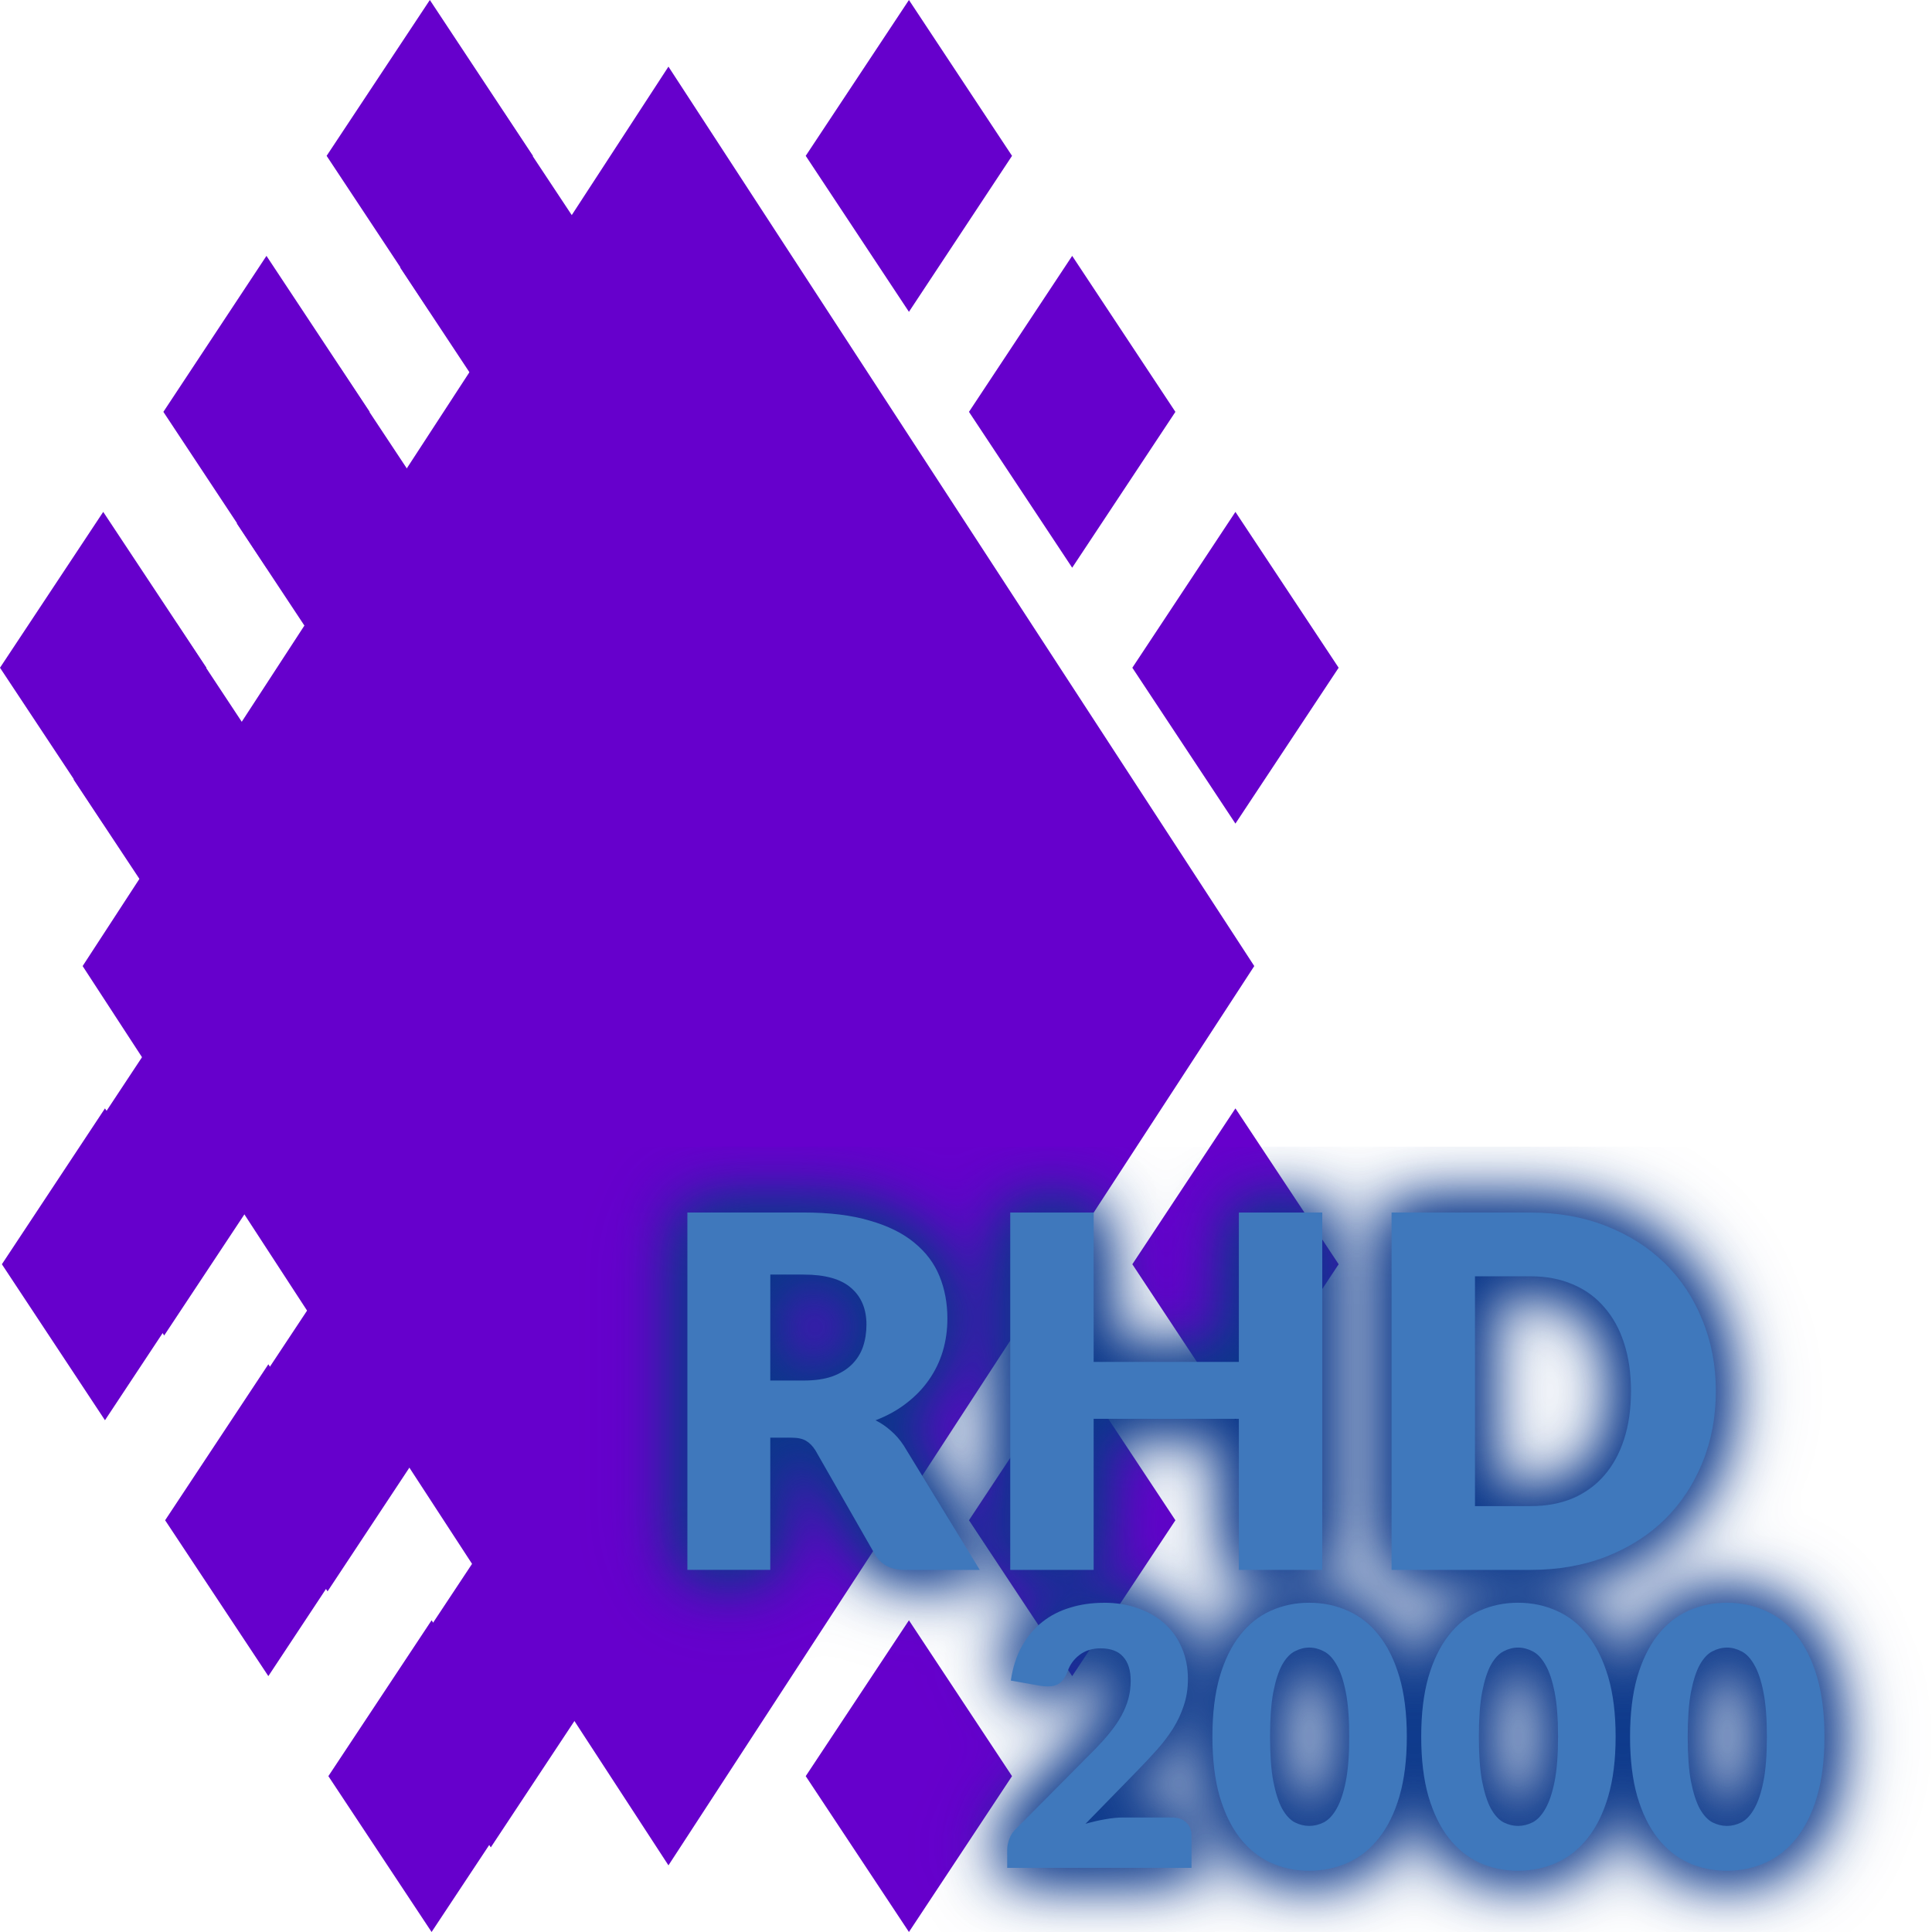
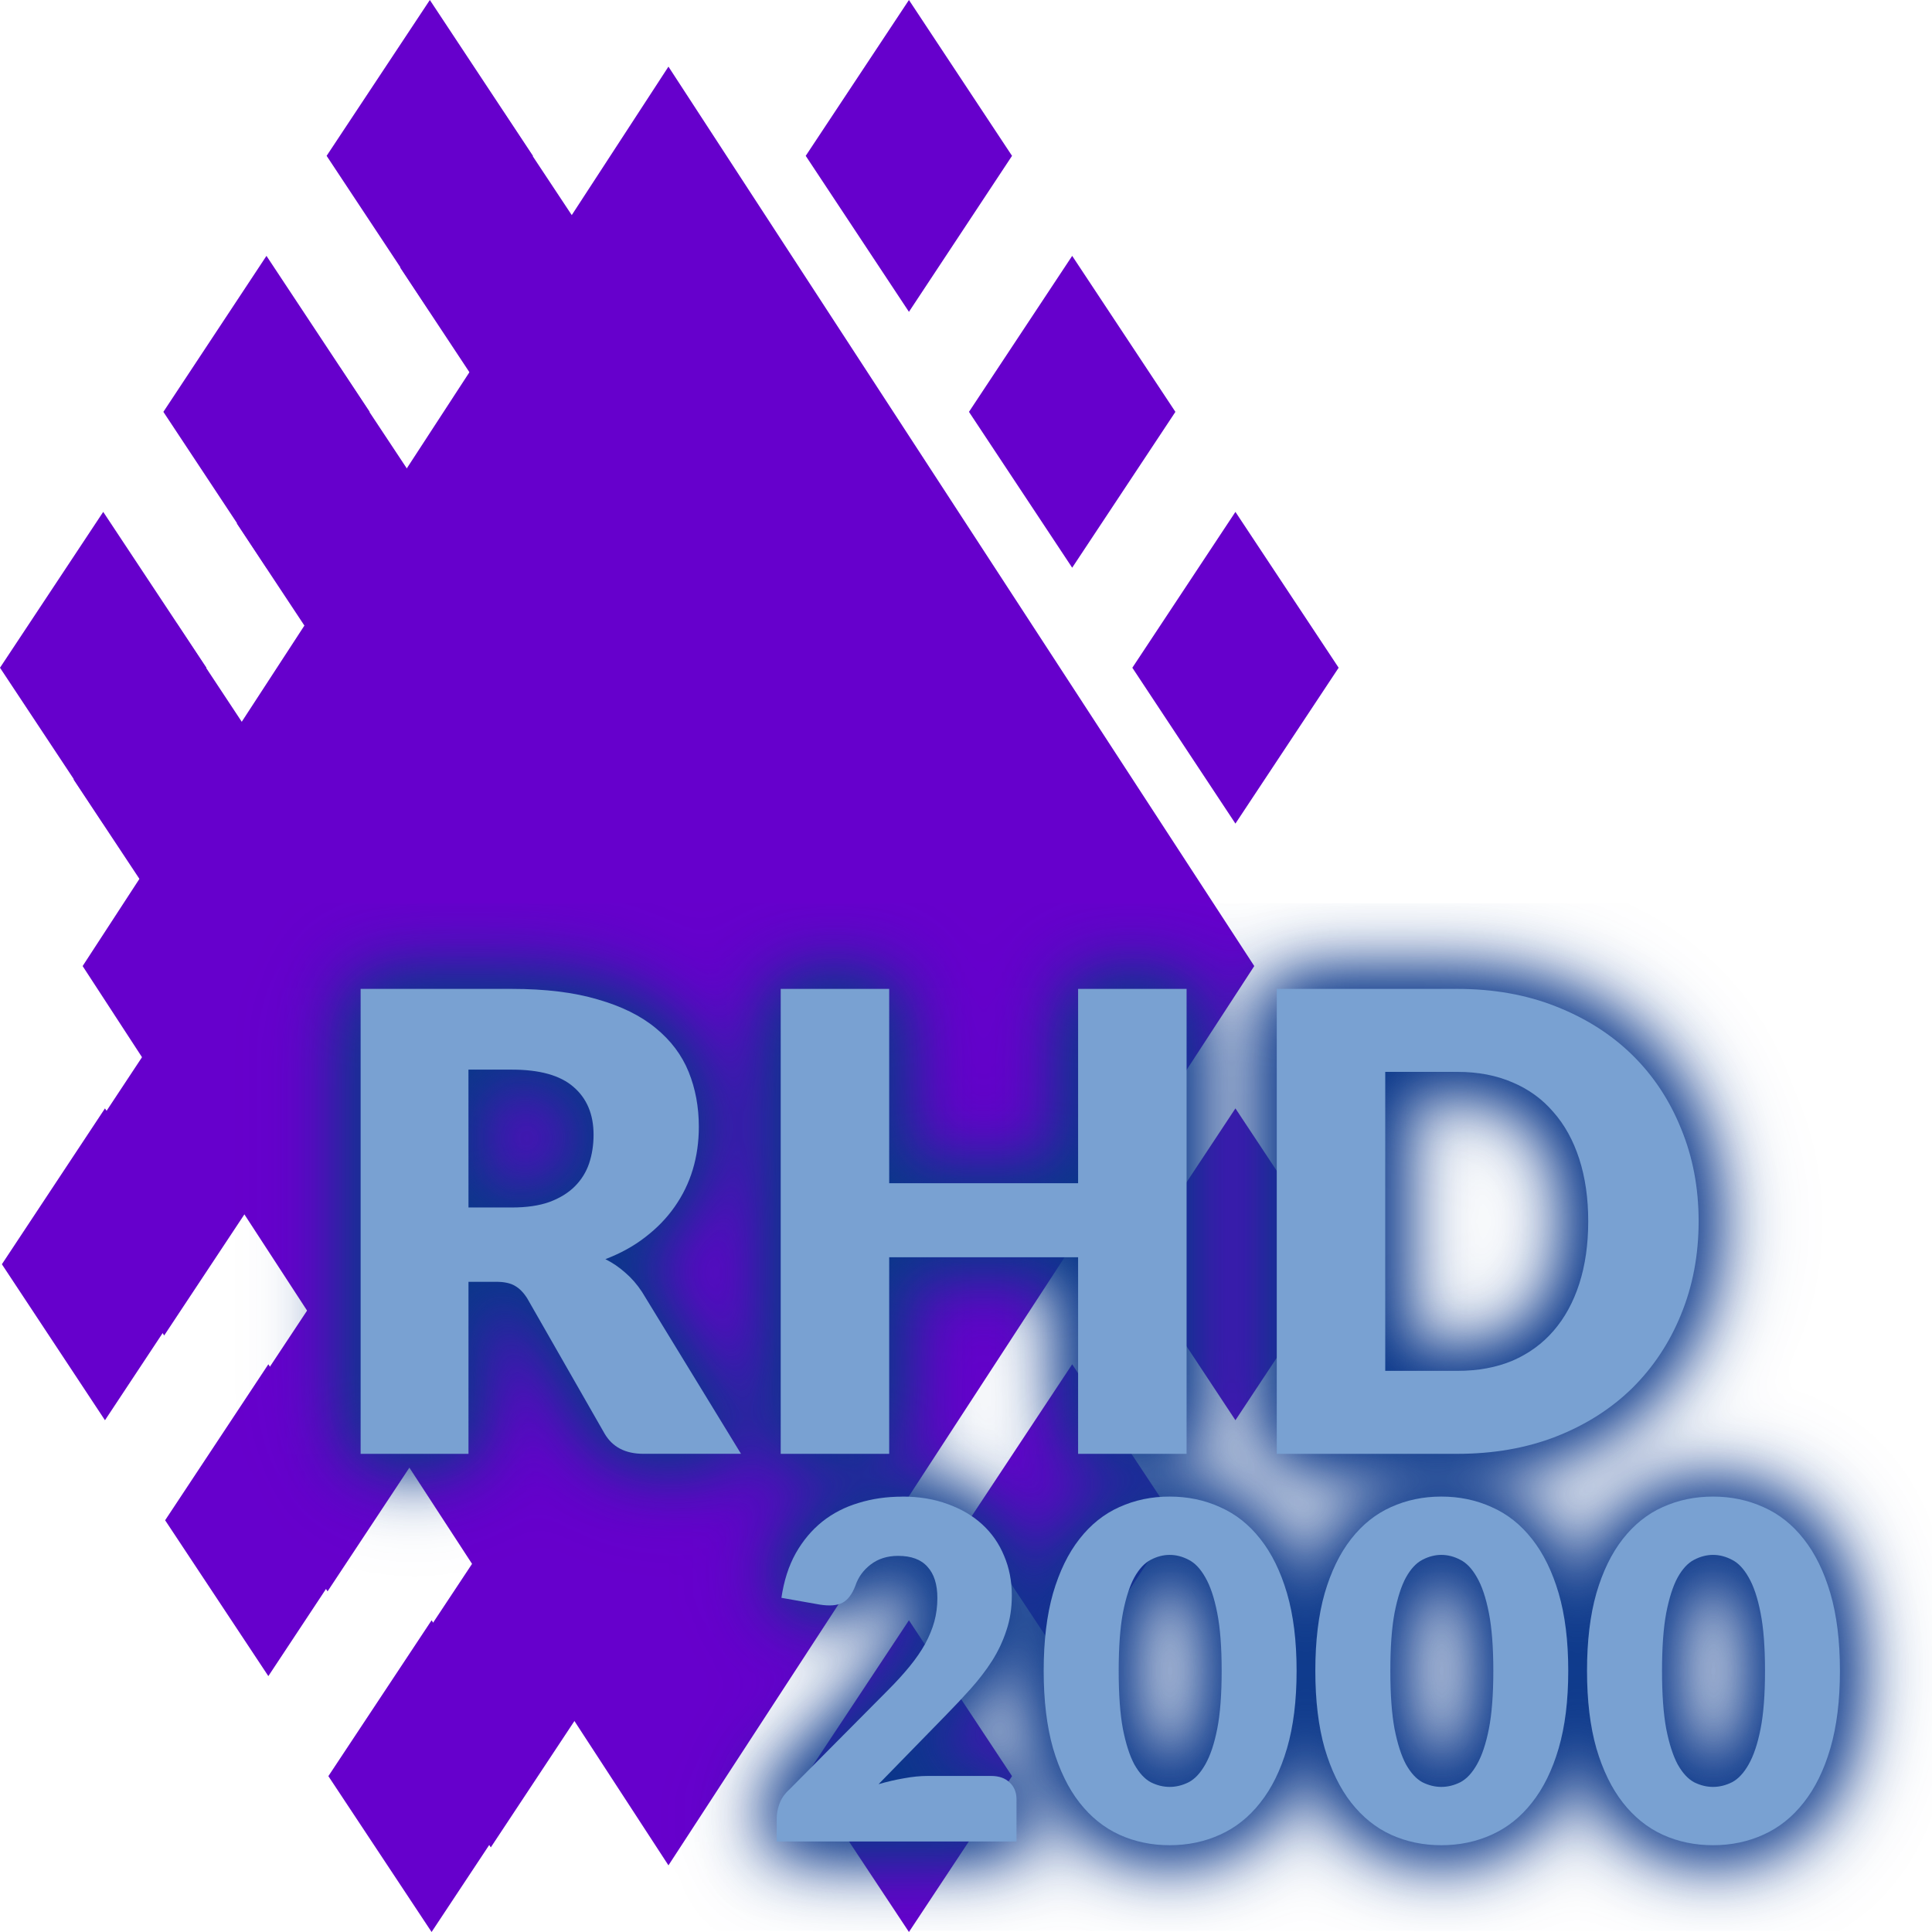
<svg xmlns="http://www.w3.org/2000/svg" width="64mm" height="64mm" viewBox="0 0 64 64" version="1.1" id="svg1446">
  <defs id="defs1440">
    <clipPath clipPathUnits="userSpaceOnUse" id="clipPath406">
      <path d="M 105.438,659.653 H 240.41 V 671.84 H 105.438 Z" id="path404" />
    </clipPath>
    <clipPath clipPathUnits="userSpaceOnUse" id="clipPath386">
      <path d="M 105.438,669.869 H 240.41 v 48.986 H 105.438 Z" id="path384" />
    </clipPath>
    <filter style="color-interpolation-filters:sRGB;" id="filter1304">
      <feFlood flood-opacity="1" flood-color="rgb(10,55,138)" result="flood" id="feFlood1294" />
      <feComposite in="flood" in2="SourceGraphic" operator="in" result="composite1" id="feComposite1296" />
      <feGaussianBlur in="composite1" stdDeviation="1" result="blur" id="feGaussianBlur1298" />
      <feOffset dx="1.38778e-16" dy="1.38778e-16" result="offset" id="feOffset1300" />
      <feComposite in="SourceGraphic" in2="offset" operator="over" result="fbSourceGraphic" id="feComposite1302" />
      <feColorMatrix result="fbSourceGraphicAlpha" in="fbSourceGraphic" values="0 0 0 -1 0 0 0 0 -1 0 0 0 0 -1 0 0 0 0 1 0" id="feColorMatrix1306" />
      <feFlood id="feFlood1308" flood-opacity="1" flood-color="rgb(10,55,138)" result="flood" in="fbSourceGraphic" />
      <feComposite in2="fbSourceGraphic" id="feComposite1310" in="flood" operator="in" result="composite1" />
      <feGaussianBlur id="feGaussianBlur1312" in="composite1" stdDeviation="1" result="blur" />
      <feOffset id="feOffset1314" dx="1.38778e-16" dy="1.38778e-16" result="offset" />
      <feComposite in2="offset" id="feComposite1316" in="fbSourceGraphic" operator="over" result="composite2" />
    </filter>
  </defs>
  <g id="layer1" transform="translate(-53.32653,-100.9287)">
    <g transform="matrix(0.3527778,0,0,-0.3527778,27.93356,397.8823)" id="g380">
      <g id="g382" clip-path="url(#clipPath386)" />
    </g>
    <g id="g942" transform="matrix(3.369089,0,0,3.399498,-126.3353,-395.7462)">
      <g transform="matrix(0.00132323,0,0,0.00131717,53.23125,143.0215)" id="g420">
        <g transform="translate(685.9966,9485.998)" id="g422">
          <path id="path424" style="fill:#6600cc;fill-opacity:1;fill-rule:nonzero;stroke:none" d="M 0,0 4353.005,-6654.003 8705.999,0 4353.005,6653 Z" />
        </g>
      </g>
      <g transform="matrix(0.00132323,0,0,0.00131717,53.23125,143.0215)" id="g426">
        <g transform="translate(6058.995,3491.997)" id="g428">
          <path id="path430" style="fill:#6600cc;fill-opacity:1;fill-rule:nonzero;stroke:none" d="M 0,0 767.007,-1152.994 1533.009,0 767.007,1153.998 Z" />
        </g>
      </g>
      <g transform="matrix(0.00132323,0,0,0.00131717,53.23125,143.0215)" id="g432">
        <g transform="translate(7272.004,5386.002)" id="g434">
          <path id="path436" style="fill:#6600cc;fill-opacity:1;fill-rule:nonzero;stroke:none" d="M 0,0 766.996,-1153.998 1533.991,0 766.996,1152.994 Z" />
        </g>
      </g>
      <g transform="matrix(0.00132323,0,0,0.00131717,53.23125,143.0215)" id="g438">
        <g transform="translate(8485.995,7279.003)" id="g440">
          <path id="path442" style="fill:#6600cc;fill-opacity:1;fill-rule:nonzero;stroke:none" d="M 0,0 766.003,-1153.005 1533.01,0 766.003,1152.993 Z" />
        </g>
      </g>
      <g transform="matrix(0.00132323,0,0,0.00131717,53.23125,143.0215)" id="g444">
        <g transform="translate(2499.003,3491.997)" id="g446">
          <path id="path448" style="fill:#6600cc;fill-opacity:1;fill-rule:nonzero;stroke:none" d="M 0,0 766.996,-1152.994 1532.998,0 766.996,1153.998 Z" />
        </g>
      </g>
      <g transform="matrix(0.00132323,0,0,0.00131717,53.23125,143.0215)" id="g450">
        <g transform="translate(1286.005,5386.002)" id="g452">
          <path id="path454" style="fill:#6600cc;fill-opacity:1;fill-rule:nonzero;stroke:none" d="M 0,0 765.991,-1153.998 1532.998,0 765.991,1152.994 Z" />
        </g>
      </g>
      <g transform="matrix(0.00132323,0,0,0.00131717,53.23125,143.0215)" id="g456">
        <g transform="translate(72.0028,7279.003)" id="g458">
          <path id="path460" style="fill:#6600cc;fill-opacity:1;fill-rule:nonzero;stroke:none" d="M 0,0 766.996,-1153.005 1534.002,0 766.996,1152.993 Z" />
        </g>
      </g>
      <g transform="matrix(0.00132323,0,0,0.00131717,53.23125,143.0215)" id="g462">
        <g transform="translate(8485.995,11692.001)" id="g464">
          <path id="path466" style="fill:#6600cc;fill-opacity:1;fill-rule:nonzero;stroke:none" d="M 0,0 766.003,-1153.005 1533.01,0 766.003,1153.998 Z" />
        </g>
      </g>
      <g transform="matrix(0.00132323,0,0,0.00131717,53.23125,143.0215)" id="g468">
        <g transform="translate(7272.004,13585.995)" id="g470">
          <path id="path472" style="fill:#6600cc;fill-opacity:1;fill-rule:nonzero;stroke:none" d="M 0,0 766.996,-1153.998 1533.991,0 766.996,1153.005 Z" />
        </g>
      </g>
      <g transform="matrix(0.00132323,0,0,0.00131717,53.23125,143.0215)" id="g474">
        <g transform="translate(6058.995,15478.996)" id="g476">
          <path id="path478" style="fill:#6600cc;fill-opacity:1;fill-rule:nonzero;stroke:none" d="M 0,0 767.007,-1152.993 1533.009,0 767.007,1153.004 Z" />
        </g>
      </g>
      <g transform="matrix(0.00132323,0,0,0.00131717,53.23125,143.0215)" id="g480">
        <g transform="translate(85.9993,11692.001)" id="g482">
          <path id="path484" style="fill:#6600cc;fill-opacity:1;fill-rule:nonzero;stroke:none" d="M 0,0 766.002,-1153.005 1532.998,0 766.002,1153.998 Z" />
        </g>
      </g>
      <g transform="matrix(0.00132323,0,0,0.00131717,53.23125,143.0215)" id="g486">
        <g transform="translate(1298.997,13585.995)" id="g488">
          <path id="path490" style="fill:#6600cc;fill-opacity:1;fill-rule:nonzero;stroke:none" d="M 0,0 767.007,-1153.998 1532.998,0 767.007,1153.005 Z" />
        </g>
      </g>
      <g transform="matrix(0.00132323,0,0,0.00131717,53.23125,143.0215)" id="g492">
        <g transform="translate(2511.995,15478.996)" id="g494">
          <path id="path496" style="fill:#6600cc;fill-opacity:1;fill-rule:nonzero;stroke:none" d="M 0,0 767.007,-1152.993 1534.002,0 767.007,1153.004 Z" />
        </g>
      </g>
      <g transform="matrix(0.00132323,0,0,0.00131717,53.23125,143.0215)" id="g498">
        <g transform="translate(3045.994,4318.996)" id="g500">
          <path id="path502" style="fill:#6600cc;fill-opacity:1;fill-rule:nonzero;stroke:none" d="M 0,0 766.002,-1152.993 1533.009,0 766.002,1153.005 Z" />
        </g>
      </g>
      <g transform="matrix(0.00132323,0,0,0.00131717,53.23125,143.0215)" id="g504">
        <g transform="translate(1832.003,6211.997)" id="g506">
          <path id="path508" style="fill:#6600cc;fill-opacity:1;fill-rule:nonzero;stroke:none" d="M 0,0 766.996,-1152.994 1533.991,0 766.996,1153.998 Z" />
        </g>
      </g>
      <g transform="matrix(0.00132323,0,0,0.00131717,53.23125,143.0215)" id="g510">
        <g transform="translate(619.0054,8106.002)" id="g512">
          <path id="path514" style="fill:#6600cc;fill-opacity:1;fill-rule:nonzero;stroke:none" d="M 0,0 766.996,-1153.998 1532.998,0 766.996,1152.994 Z" />
        </g>
      </g>
      <g transform="matrix(0.00132323,0,0,0.00131717,53.23125,143.0215)" id="g516">
        <g transform="translate(525.9966,11065.997)" id="g518">
          <path id="path520" style="fill:#6600cc;fill-opacity:1;fill-rule:nonzero;stroke:none" d="M 0,0 766.002,-1153.998 1532.998,0 766.002,1153.005 Z" />
        </g>
      </g>
      <g transform="matrix(0.00132323,0,0,0.00131717,53.23125,143.0215)" id="g522">
        <g transform="translate(1738.994,12958.998)" id="g524">
          <path id="path526" style="fill:#6600cc;fill-opacity:1;fill-rule:nonzero;stroke:none" d="M 0,0 767.007,-1152.993 1533.009,0 767.007,1153.005 Z" />
        </g>
      </g>
      <g transform="matrix(0.00132323,0,0,0.00131717,53.23125,143.0215)" id="g528">
        <g transform="translate(2952.003,14851.999)" id="g530">
          <path id="path532" style="fill:#6600cc;fill-opacity:1;fill-rule:nonzero;stroke:none" d="M 0,0 766.996,-1153.005 1533.991,0 766.996,1153.998 Z" />
        </g>
      </g>
    </g>
    <g aria-label="RHD" style="font-style:normal;font-variant:normal;font-weight:normal;font-stretch:normal;font-size:16.25px;line-height:125%;font-family:'THE MINION';-inkscape-font-specification:'THE MINION';letter-spacing:0px;word-spacing:0px;fill:#3f78bc;fill-opacity:1;stroke:none;stroke-width:0.406px;stroke-linecap:butt;stroke-linejoin:miter;stroke-opacity:1" id="text883" />
-     <g id="g896" style="filter:url(#filter1304)" transform="translate(-2.645833,-1.058333)">
-       <path id="path883" style="font-style:normal;font-variant:normal;font-weight:900;font-stretch:normal;font-size:16.25px;line-height:125%;font-family:Lato;-inkscape-font-specification:'Lato Heavy';letter-spacing:0px;word-spacing:0px;fill:#3f78bc;fill-opacity:1;stroke:none;stroke-width:0.406px;stroke-linecap:butt;stroke-linejoin:miter;stroke-opacity:1" d="m 81.489,149.612 v 4.379 h -2.746 v -11.838 h 3.851 q 1.284,0 2.186,0.268 0.91,0.26 1.479,0.731 0.577,0.471 0.837,1.113 0.26,0.642 0.26,1.398 0,0.577 -0.154,1.089 -0.154,0.512 -0.463,0.951 -0.301,0.431 -0.748,0.772 -0.439,0.341 -1.016,0.561 0.276,0.138 0.512,0.349 0.236,0.203 0.423,0.488 l 2.519,4.119 h -2.486 q -0.691,0 -0.991,-0.52 l -1.966,-3.437 q -0.138,-0.219 -0.309,-0.317 -0.171,-0.106 -0.488,-0.106 z m 0,-1.893 h 1.105 q 0.561,0 0.951,-0.138 0.398,-0.146 0.65,-0.398 0.252,-0.252 0.366,-0.585 0.114,-0.341 0.114,-0.731 0,-0.78 -0.512,-1.219 -0.504,-0.439 -1.568,-0.439 h -1.105 z" />
-       <path id="path885" style="font-style:normal;font-variant:normal;font-weight:900;font-stretch:normal;font-size:16.25px;line-height:125%;font-family:Lato;-inkscape-font-specification:'Lato Heavy';letter-spacing:0px;word-spacing:0px;fill:#3f78bc;fill-opacity:1;stroke:none;stroke-width:0.406px;stroke-linecap:butt;stroke-linejoin:miter;stroke-opacity:1" d="M 99.774,153.992 H 97.011 v -5.005 h -4.81 v 5.005 h -2.763 v -11.838 h 2.763 v 4.948 h 4.81 v -4.948 h 2.763 z" />
-       <path id="path887" style="font-style:normal;font-variant:normal;font-weight:900;font-stretch:normal;font-size:16.25px;line-height:125%;font-family:Lato;-inkscape-font-specification:'Lato Heavy';letter-spacing:0px;word-spacing:0px;fill:#3f78bc;fill-opacity:1;stroke:none;stroke-width:0.406px;stroke-linecap:butt;stroke-linejoin:miter;stroke-opacity:1" d="m 112.812,148.068 q 0,1.284 -0.447,2.373 -0.439,1.081 -1.243,1.877 -0.804,0.788 -1.942,1.235 -1.129,0.439 -2.511,0.439 h -4.599 v -11.838 h 4.599 q 1.381,0 2.511,0.447 1.138,0.447 1.942,1.235 0.804,0.788 1.243,1.877 0.447,1.081 0.447,2.356 z m -2.811,0 q 0,-0.878 -0.228,-1.584 -0.228,-0.707 -0.658,-1.194 -0.422,-0.496 -1.04,-0.756 -0.618,-0.268 -1.406,-0.268 h -1.836 v 7.613 h 1.836 q 0.788,0 1.406,-0.26 0.618,-0.268 1.04,-0.756 0.431,-0.496 0.658,-1.203 0.228,-0.707 0.228,-1.593 z" />
-       <g id="text883-9" style="font-style:normal;font-variant:normal;font-weight:normal;font-stretch:normal;font-size:11.925px;line-height:125%;font-family:'THE MINION';-inkscape-font-specification:'THE MINION';letter-spacing:0px;word-spacing:0px;fill:#3f78bc;fill-opacity:1;stroke:none;stroke-width:0.298px;stroke-linecap:butt;stroke-linejoin:miter;stroke-opacity:1" aria-label="2000">
-         <path id="path890" style="font-style:normal;font-variant:normal;font-weight:900;font-stretch:normal;font-family:Lato;-inkscape-font-specification:'Lato Heavy';fill:#3f78bc;fill-opacity:1;stroke-width:0.298px" d="m 92.533,155.08 q 0.644,0 1.157,0.191 0.519,0.185 0.882,0.519 0.364,0.334 0.555,0.799 0.197,0.459 0.197,1.014 0,0.477 -0.137,0.882 -0.131,0.405 -0.364,0.775 -0.233,0.364 -0.543,0.71 -0.304,0.34 -0.65,0.692 l -1.699,1.741 q 0.328,-0.095 0.644,-0.149 0.322,-0.06 0.602,-0.06 h 1.622 q 0.298,0 0.471,0.167 0.173,0.161 0.173,0.429 v 1.073 h -6.106 v -0.596 q 0,-0.173 0.072,-0.37 0.072,-0.197 0.25,-0.358 l 2.504,-2.522 q 0.322,-0.322 0.56,-0.614 0.238,-0.292 0.394,-0.572 0.155,-0.286 0.233,-0.566 0.078,-0.286 0.078,-0.602 0,-0.519 -0.25,-0.793 -0.244,-0.28 -0.751,-0.28 -0.411,0 -0.698,0.221 -0.28,0.215 -0.388,0.537 -0.125,0.328 -0.328,0.435 -0.203,0.107 -0.578,0.048 l -0.978,-0.173 q 0.095,-0.65 0.364,-1.133 0.274,-0.483 0.674,-0.805 0.405,-0.322 0.924,-0.477 0.519,-0.161 1.115,-0.161 z" />
-         <path id="path892" style="font-style:normal;font-variant:normal;font-weight:900;font-stretch:normal;font-family:Lato;-inkscape-font-specification:'Lato Heavy';fill:#3f78bc;fill-opacity:1;stroke-width:0.298px" d="m 102.575,159.516 q 0,1.139 -0.244,1.974 -0.244,0.835 -0.68,1.383 -0.429,0.549 -1.026,0.817 -0.59,0.268 -1.282,0.268 -0.692,0 -1.282,-0.268 -0.584,-0.268 -1.014,-0.817 -0.429,-0.549 -0.674,-1.383 -0.238,-0.835 -0.238,-1.974 0,-1.139 0.238,-1.974 0.244,-0.835 0.674,-1.383 0.429,-0.549 1.014,-0.811 0.59,-0.268 1.282,-0.268 0.692,0 1.282,0.268 0.596,0.262 1.026,0.811 0.435,0.549 0.68,1.383 0.244,0.835 0.244,1.974 z m -1.908,0 q 0,-0.9 -0.113,-1.473 -0.113,-0.578 -0.304,-0.906 -0.185,-0.328 -0.423,-0.447 -0.238,-0.125 -0.483,-0.125 -0.244,0 -0.483,0.125 -0.233,0.119 -0.417,0.447 -0.179,0.328 -0.292,0.906 -0.107,0.572 -0.107,1.473 0,0.906 0.107,1.479 0.113,0.572 0.292,0.906 0.185,0.328 0.417,0.453 0.238,0.119 0.483,0.119 0.244,0 0.483,-0.119 0.238,-0.125 0.423,-0.453 0.191,-0.334 0.304,-0.906 0.113,-0.572 0.113,-1.479 z" />
-         <path id="path894" style="font-style:normal;font-variant:normal;font-weight:900;font-stretch:normal;font-family:Lato;-inkscape-font-specification:'Lato Heavy';fill:#3f78bc;fill-opacity:1;stroke-width:0.298px" d="m 109.492,159.516 q 0,1.139 -0.244,1.974 -0.244,0.835 -0.68,1.383 -0.429,0.549 -1.026,0.817 -0.59,0.268 -1.282,0.268 -0.692,0 -1.282,-0.268 -0.584,-0.268 -1.014,-0.817 -0.429,-0.549 -0.674,-1.383 -0.238,-0.835 -0.238,-1.974 0,-1.139 0.238,-1.974 0.244,-0.835 0.674,-1.383 0.429,-0.549 1.014,-0.811 0.59,-0.268 1.282,-0.268 0.692,0 1.282,0.268 0.596,0.262 1.026,0.811 0.435,0.549 0.68,1.383 0.244,0.835 0.244,1.974 z m -1.908,0 q 0,-0.9 -0.113,-1.473 -0.113,-0.578 -0.304,-0.906 -0.185,-0.328 -0.423,-0.447 -0.238,-0.125 -0.483,-0.125 -0.244,0 -0.483,0.125 -0.233,0.119 -0.417,0.447 -0.179,0.328 -0.292,0.906 -0.107,0.572 -0.107,1.473 0,0.906 0.107,1.479 0.113,0.572 0.292,0.906 0.185,0.328 0.417,0.453 0.238,0.119 0.483,0.119 0.244,0 0.483,-0.119 0.238,-0.125 0.423,-0.453 0.191,-0.334 0.304,-0.906 0.113,-0.572 0.113,-1.479 z" />
-         <path id="path896" style="font-style:normal;font-variant:normal;font-weight:900;font-stretch:normal;font-family:Lato;-inkscape-font-specification:'Lato Heavy';fill:#3f78bc;fill-opacity:1;stroke-width:0.298px" d="m 116.41,159.516 q 0,1.139 -0.244,1.974 -0.244,0.835 -0.68,1.383 -0.429,0.549 -1.026,0.817 -0.59,0.268 -1.282,0.268 -0.692,0 -1.282,-0.268 -0.584,-0.268 -1.014,-0.817 -0.429,-0.549 -0.674,-1.383 -0.238,-0.835 -0.238,-1.974 0,-1.139 0.238,-1.974 0.244,-0.835 0.674,-1.383 0.429,-0.549 1.014,-0.811 0.59,-0.268 1.282,-0.268 0.692,0 1.282,0.268 0.596,0.262 1.026,0.811 0.435,0.549 0.68,1.383 0.244,0.835 0.244,1.974 z m -1.908,0 q 0,-0.9 -0.113,-1.473 -0.113,-0.578 -0.304,-0.906 -0.185,-0.328 -0.423,-0.447 -0.238,-0.125 -0.483,-0.125 -0.244,0 -0.483,0.125 -0.233,0.119 -0.417,0.447 -0.179,0.328 -0.292,0.906 -0.107,0.572 -0.107,1.473 0,0.906 0.107,1.479 0.113,0.572 0.292,0.906 0.185,0.328 0.417,0.453 0.238,0.119 0.483,0.119 0.244,0 0.483,-0.119 0.238,-0.125 0.423,-0.453 0.191,-0.334 0.304,-0.906 0.113,-0.572 0.113,-1.479 z" />
+     <g id="g896" style="filter:url(#filter1304)" transform="matrix(1.144867,0,0,1.144867,-20.05543,-25.12638)">
+       <g id="g909" transform="translate(0,-0.462208)">
+         <path d="m 77.652,147.656 v 4.977 h -3.121 v -13.453 h 4.376 q 1.459,0 2.484,0.305 1.034,0.295 1.68,0.831 0.656,0.536 0.951,1.265 0.295,0.729 0.295,1.588 0,0.656 -0.175,1.237 -0.175,0.582 -0.526,1.08 -0.342,0.489 -0.849,0.877 -0.499,0.388 -1.154,0.637 0.314,0.157 0.582,0.397 0.268,0.231 0.48,0.554 l 2.862,4.681 h -2.825 q -0.785,0 -1.126,-0.591 l -2.234,-3.906 q -0.157,-0.249 -0.351,-0.36 -0.194,-0.12 -0.554,-0.12 z m 0,-2.151 h 1.256 q 0.637,0 1.08,-0.157 0.452,-0.166 0.739,-0.452 0.286,-0.286 0.415,-0.665 0.129,-0.388 0.129,-0.831 0,-0.886 -0.582,-1.385 -0.572,-0.499 -1.782,-0.499 h -1.256 z" style="font-style:normal;font-variant:normal;font-weight:900;font-stretch:normal;font-size:16.25px;line-height:125%;font-family:Lato;-inkscape-font-specification:'Lato Heavy';letter-spacing:0px;word-spacing:0px;fill:#79a1d2;fill-opacity:1;stroke:none;stroke-width:0.462px;stroke-linecap:butt;stroke-linejoin:miter;stroke-opacity:1" id="path883" />
+         <path d="m 98.43,152.633 h -3.139 v -5.688 h -5.466 v 5.688 h -3.139 v -13.453 h 3.139 v 5.623 h 5.466 v -5.623 h 3.139 z" style="font-style:normal;font-variant:normal;font-weight:900;font-stretch:normal;font-size:16.25px;line-height:125%;font-family:Lato;-inkscape-font-specification:'Lato Heavy';letter-spacing:0px;word-spacing:0px;fill:#79a1d2;fill-opacity:1;stroke:none;stroke-width:0.462px;stroke-linecap:butt;stroke-linejoin:miter;stroke-opacity:1" id="path885" />
+         <path d="m 113.246,145.902 q 0,1.459 -0.508,2.696 -0.499,1.228 -1.413,2.133 -0.914,0.896 -2.207,1.403 -1.283,0.499 -2.853,0.499 h -5.226 v -13.453 h 5.226 q 1.57,0 2.853,0.508 1.293,0.508 2.207,1.403 0.914,0.896 1.413,2.133 0.508,1.228 0.508,2.678 z m -3.195,0 q 0,-0.997 -0.259,-1.8 -0.259,-0.803 -0.748,-1.357 -0.48,-0.563 -1.182,-0.859 -0.702,-0.305 -1.597,-0.305 h -2.087 v 8.651 h 2.087 q 0.896,0 1.597,-0.295 0.702,-0.305 1.182,-0.859 0.489,-0.563 0.748,-1.366 0.259,-0.803 0.259,-1.81 z" style="font-style:normal;font-variant:normal;font-weight:900;font-stretch:normal;font-size:16.25px;line-height:125%;font-family:Lato;-inkscape-font-specification:'Lato Heavy';letter-spacing:0px;word-spacing:0px;fill:#79a1d2;fill-opacity:1;stroke:none;stroke-width:0.462px;stroke-linecap:butt;stroke-linejoin:miter;stroke-opacity:1" id="path887" />
+         <g transform="matrix(1.136349,0,0,1.136349,-14.94794,-22.35558)" aria-label="2000" style="font-style:normal;font-variant:normal;font-weight:normal;font-stretch:normal;font-size:11.925px;line-height:125%;font-family:'THE MINION';-inkscape-font-specification:'THE MINION';letter-spacing:0px;word-spacing:0px;fill:#79a1d2;fill-opacity:1;stroke:none;stroke-width:0.298px;stroke-linecap:butt;stroke-linejoin:miter;stroke-opacity:1" id="text883-9">
+           <path d="m 92.533,155.08 q 0.644,0 1.157,0.191 0.519,0.185 0.882,0.519 0.364,0.334 0.555,0.799 0.197,0.459 0.197,1.014 0,0.477 -0.137,0.882 -0.131,0.405 -0.364,0.775 -0.233,0.364 -0.543,0.71 -0.304,0.34 -0.65,0.692 l -1.699,1.741 q 0.328,-0.095 0.644,-0.149 0.322,-0.06 0.602,-0.06 h 1.622 q 0.298,0 0.471,0.167 0.173,0.161 0.173,0.429 v 1.073 h -6.106 v -0.596 q 0,-0.173 0.072,-0.37 0.072,-0.197 0.25,-0.358 l 2.504,-2.522 q 0.322,-0.322 0.56,-0.614 0.238,-0.292 0.394,-0.572 0.155,-0.286 0.233,-0.566 0.078,-0.286 0.078,-0.602 0,-0.519 -0.25,-0.793 -0.244,-0.28 -0.751,-0.28 -0.411,0 -0.698,0.221 -0.28,0.215 -0.388,0.537 -0.125,0.328 -0.328,0.435 -0.203,0.107 -0.578,0.048 l -0.978,-0.173 q 0.095,-0.65 0.364,-1.133 0.274,-0.483 0.674,-0.805 0.405,-0.322 0.924,-0.477 0.519,-0.161 1.115,-0.161 z" style="font-style:normal;font-variant:normal;font-weight:900;font-stretch:normal;font-family:Lato;-inkscape-font-specification:'Lato Heavy';fill:#79a1d2;fill-opacity:1;stroke-width:0.298px" id="path890" />
+           <path d="m 102.575,159.516 q 0,1.139 -0.244,1.974 -0.244,0.835 -0.68,1.383 -0.429,0.549 -1.026,0.817 -0.59,0.268 -1.282,0.268 -0.692,0 -1.282,-0.268 -0.584,-0.268 -1.014,-0.817 -0.429,-0.549 -0.674,-1.383 -0.238,-0.835 -0.238,-1.974 0,-1.139 0.238,-1.974 0.244,-0.835 0.674,-1.383 0.429,-0.549 1.014,-0.811 0.59,-0.268 1.282,-0.268 0.692,0 1.282,0.268 0.596,0.262 1.026,0.811 0.435,0.549 0.68,1.383 0.244,0.835 0.244,1.974 z m -1.908,0 q 0,-0.9 -0.113,-1.473 -0.113,-0.578 -0.304,-0.906 -0.185,-0.328 -0.423,-0.447 -0.238,-0.125 -0.483,-0.125 -0.244,0 -0.483,0.125 -0.233,0.119 -0.417,0.447 -0.179,0.328 -0.292,0.906 -0.107,0.572 -0.107,1.473 0,0.906 0.107,1.479 0.113,0.572 0.292,0.906 0.185,0.328 0.417,0.453 0.238,0.119 0.483,0.119 0.244,0 0.483,-0.119 0.238,-0.125 0.423,-0.453 0.191,-0.334 0.304,-0.906 0.113,-0.572 0.113,-1.479 z" style="font-style:normal;font-variant:normal;font-weight:900;font-stretch:normal;font-family:Lato;-inkscape-font-specification:'Lato Heavy';fill:#79a1d2;fill-opacity:1;stroke-width:0.298px" id="path892" />
+           <path d="m 109.492,159.516 q 0,1.139 -0.244,1.974 -0.244,0.835 -0.68,1.383 -0.429,0.549 -1.026,0.817 -0.59,0.268 -1.282,0.268 -0.692,0 -1.282,-0.268 -0.584,-0.268 -1.014,-0.817 -0.429,-0.549 -0.674,-1.383 -0.238,-0.835 -0.238,-1.974 0,-1.139 0.238,-1.974 0.244,-0.835 0.674,-1.383 0.429,-0.549 1.014,-0.811 0.59,-0.268 1.282,-0.268 0.692,0 1.282,0.268 0.596,0.262 1.026,0.811 0.435,0.549 0.68,1.383 0.244,0.835 0.244,1.974 z m -1.908,0 q 0,-0.9 -0.113,-1.473 -0.113,-0.578 -0.304,-0.906 -0.185,-0.328 -0.423,-0.447 -0.238,-0.125 -0.483,-0.125 -0.244,0 -0.483,0.125 -0.233,0.119 -0.417,0.447 -0.179,0.328 -0.292,0.906 -0.107,0.572 -0.107,1.473 0,0.906 0.107,1.479 0.113,0.572 0.292,0.906 0.185,0.328 0.417,0.453 0.238,0.119 0.483,0.119 0.244,0 0.483,-0.119 0.238,-0.125 0.423,-0.453 0.191,-0.334 0.304,-0.906 0.113,-0.572 0.113,-1.479 z" style="font-style:normal;font-variant:normal;font-weight:900;font-stretch:normal;font-family:Lato;-inkscape-font-specification:'Lato Heavy';fill:#79a1d2;fill-opacity:1;stroke-width:0.298px" id="path894" />
+           <path d="m 116.41,159.516 q 0,1.139 -0.244,1.974 -0.244,0.835 -0.68,1.383 -0.429,0.549 -1.026,0.817 -0.59,0.268 -1.282,0.268 -0.692,0 -1.282,-0.268 -0.584,-0.268 -1.014,-0.817 -0.429,-0.549 -0.674,-1.383 -0.238,-0.835 -0.238,-1.974 0,-1.139 0.238,-1.974 0.244,-0.835 0.674,-1.383 0.429,-0.549 1.014,-0.811 0.59,-0.268 1.282,-0.268 0.692,0 1.282,0.268 0.596,0.262 1.026,0.811 0.435,0.549 0.68,1.383 0.244,0.835 0.244,1.974 z m -1.908,0 q 0,-0.9 -0.113,-1.473 -0.113,-0.578 -0.304,-0.906 -0.185,-0.328 -0.423,-0.447 -0.238,-0.125 -0.483,-0.125 -0.244,0 -0.483,0.125 -0.233,0.119 -0.417,0.447 -0.179,0.328 -0.292,0.906 -0.107,0.572 -0.107,1.473 0,0.906 0.107,1.479 0.113,0.572 0.292,0.906 0.185,0.328 0.417,0.453 0.238,0.119 0.483,0.119 0.244,0 0.483,-0.119 0.238,-0.125 0.423,-0.453 0.191,-0.334 0.304,-0.906 0.113,-0.572 0.113,-1.479 z" style="font-style:normal;font-variant:normal;font-weight:900;font-stretch:normal;font-family:Lato;-inkscape-font-specification:'Lato Heavy';fill:#79a1d2;fill-opacity:1;stroke-width:0.298px" id="path896" />
+         </g>
      </g>
    </g>
  </g>
</svg>
